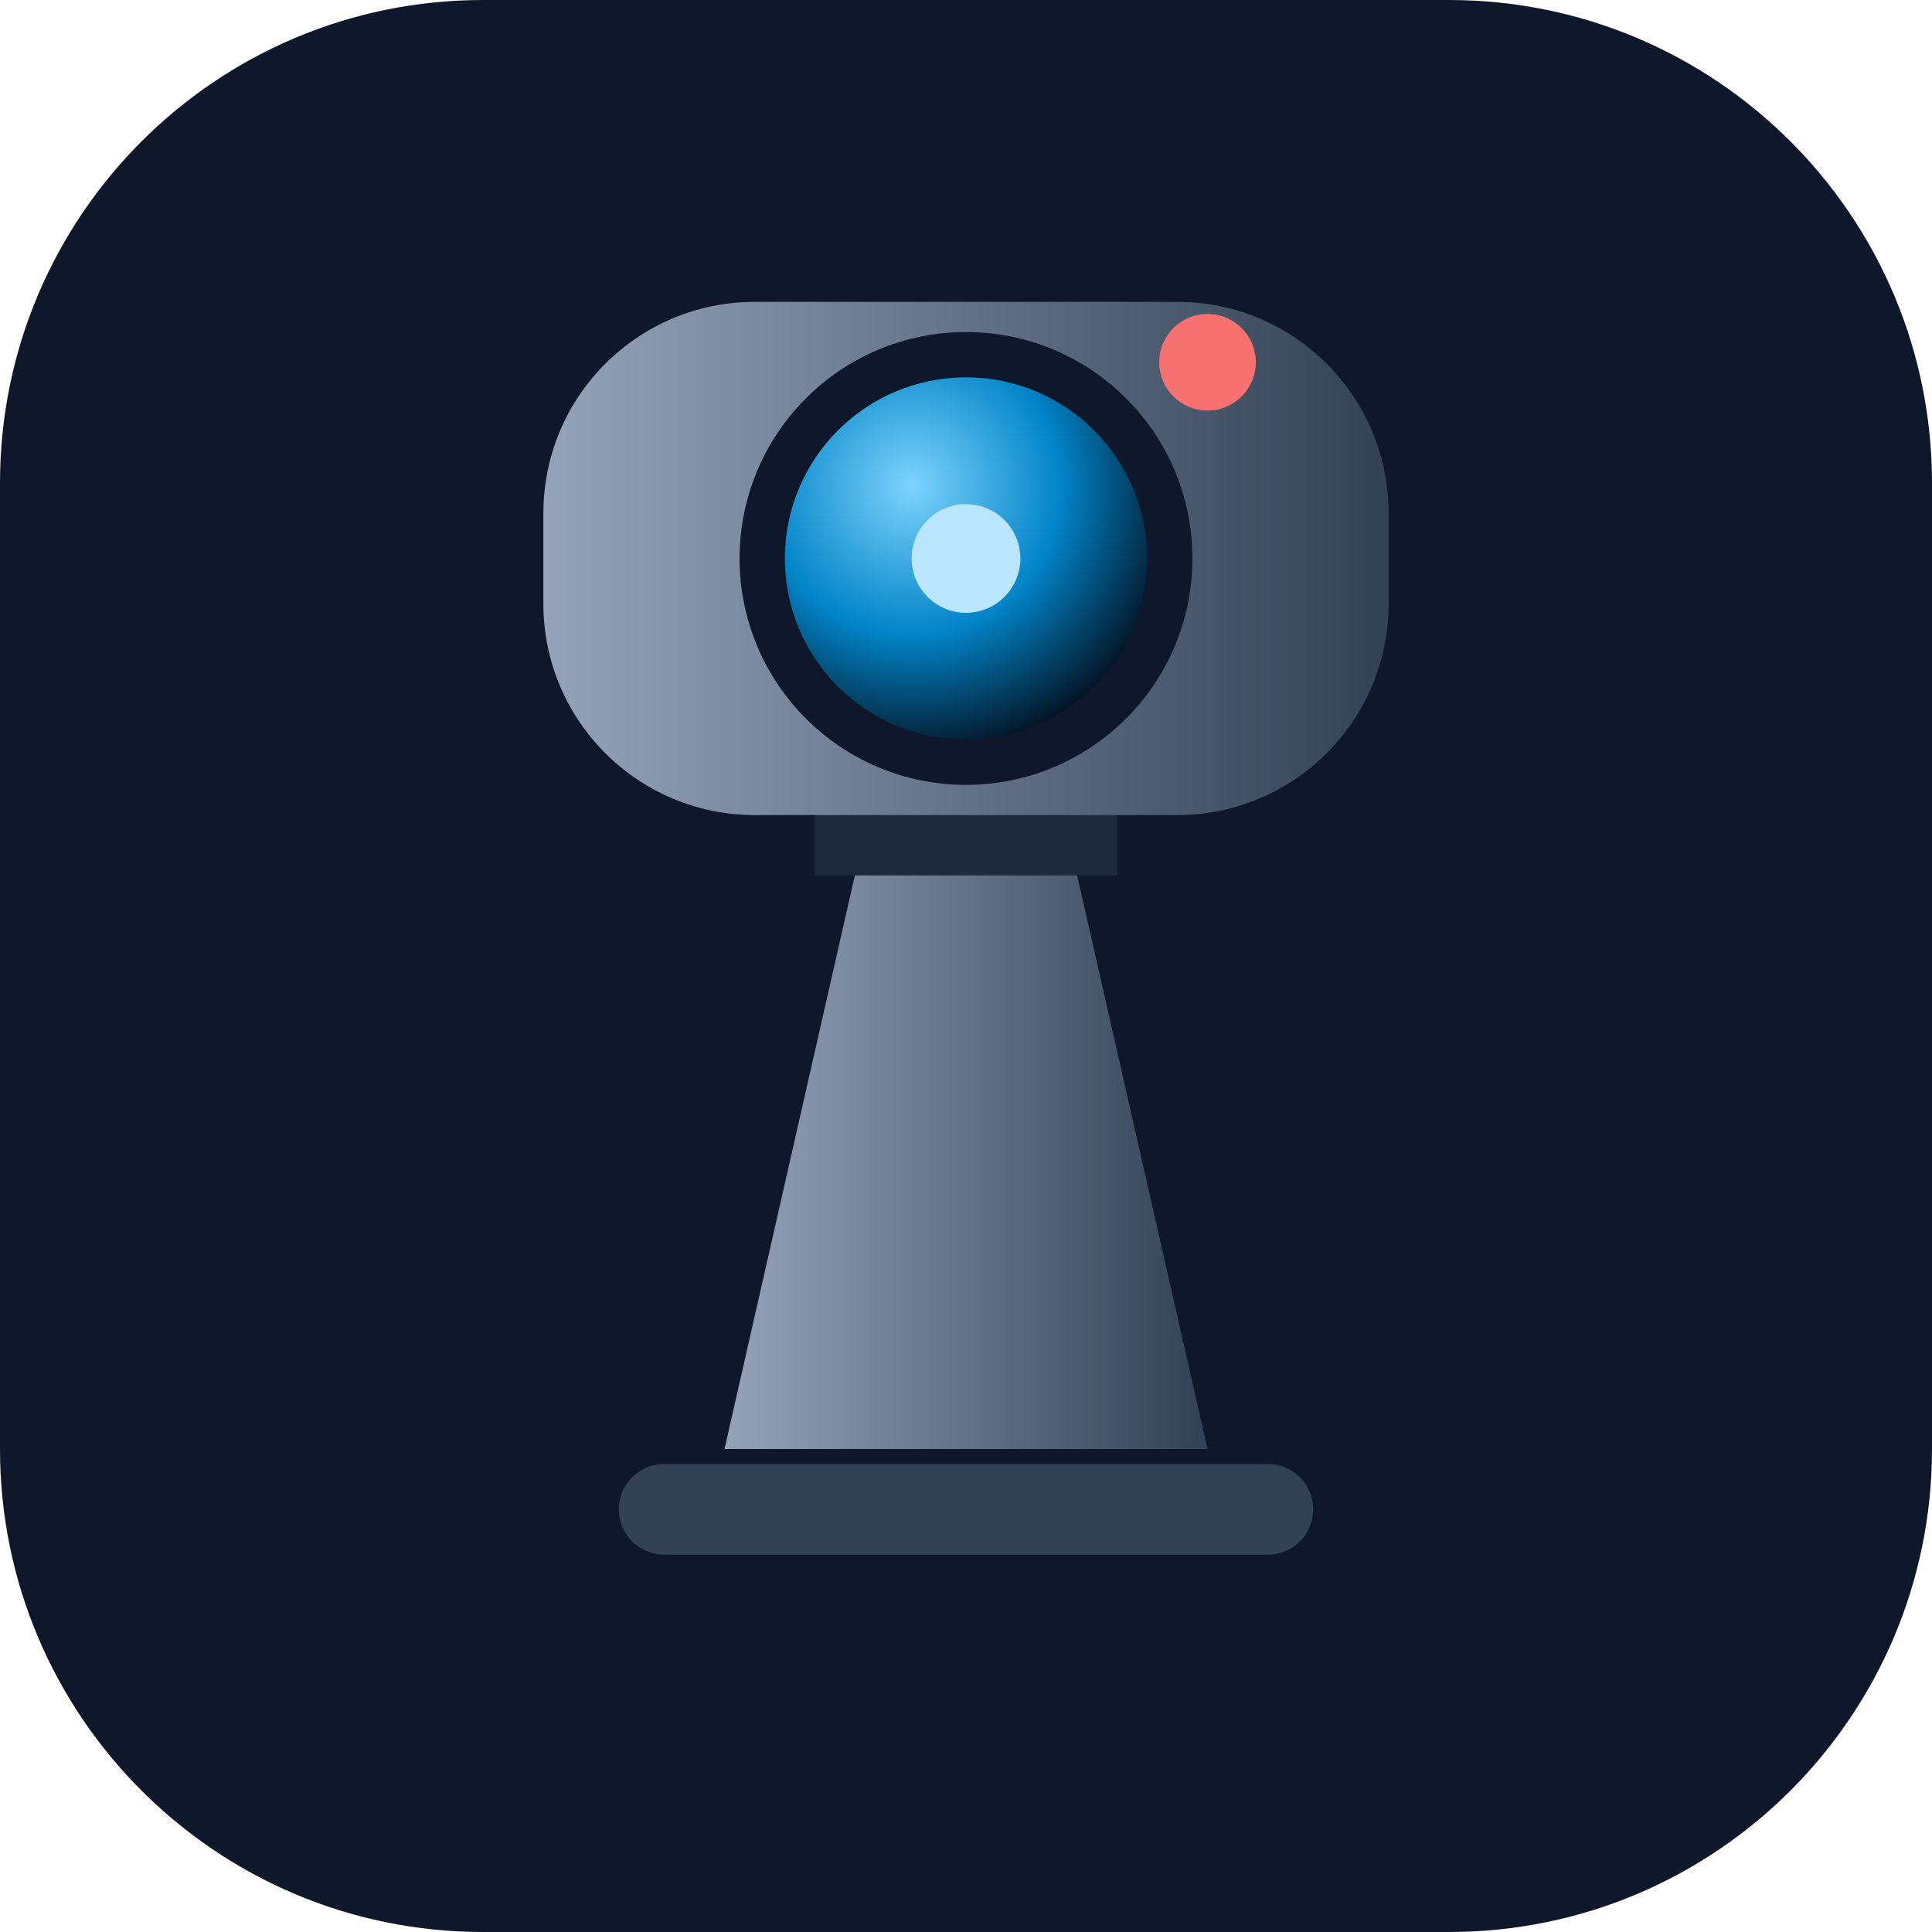
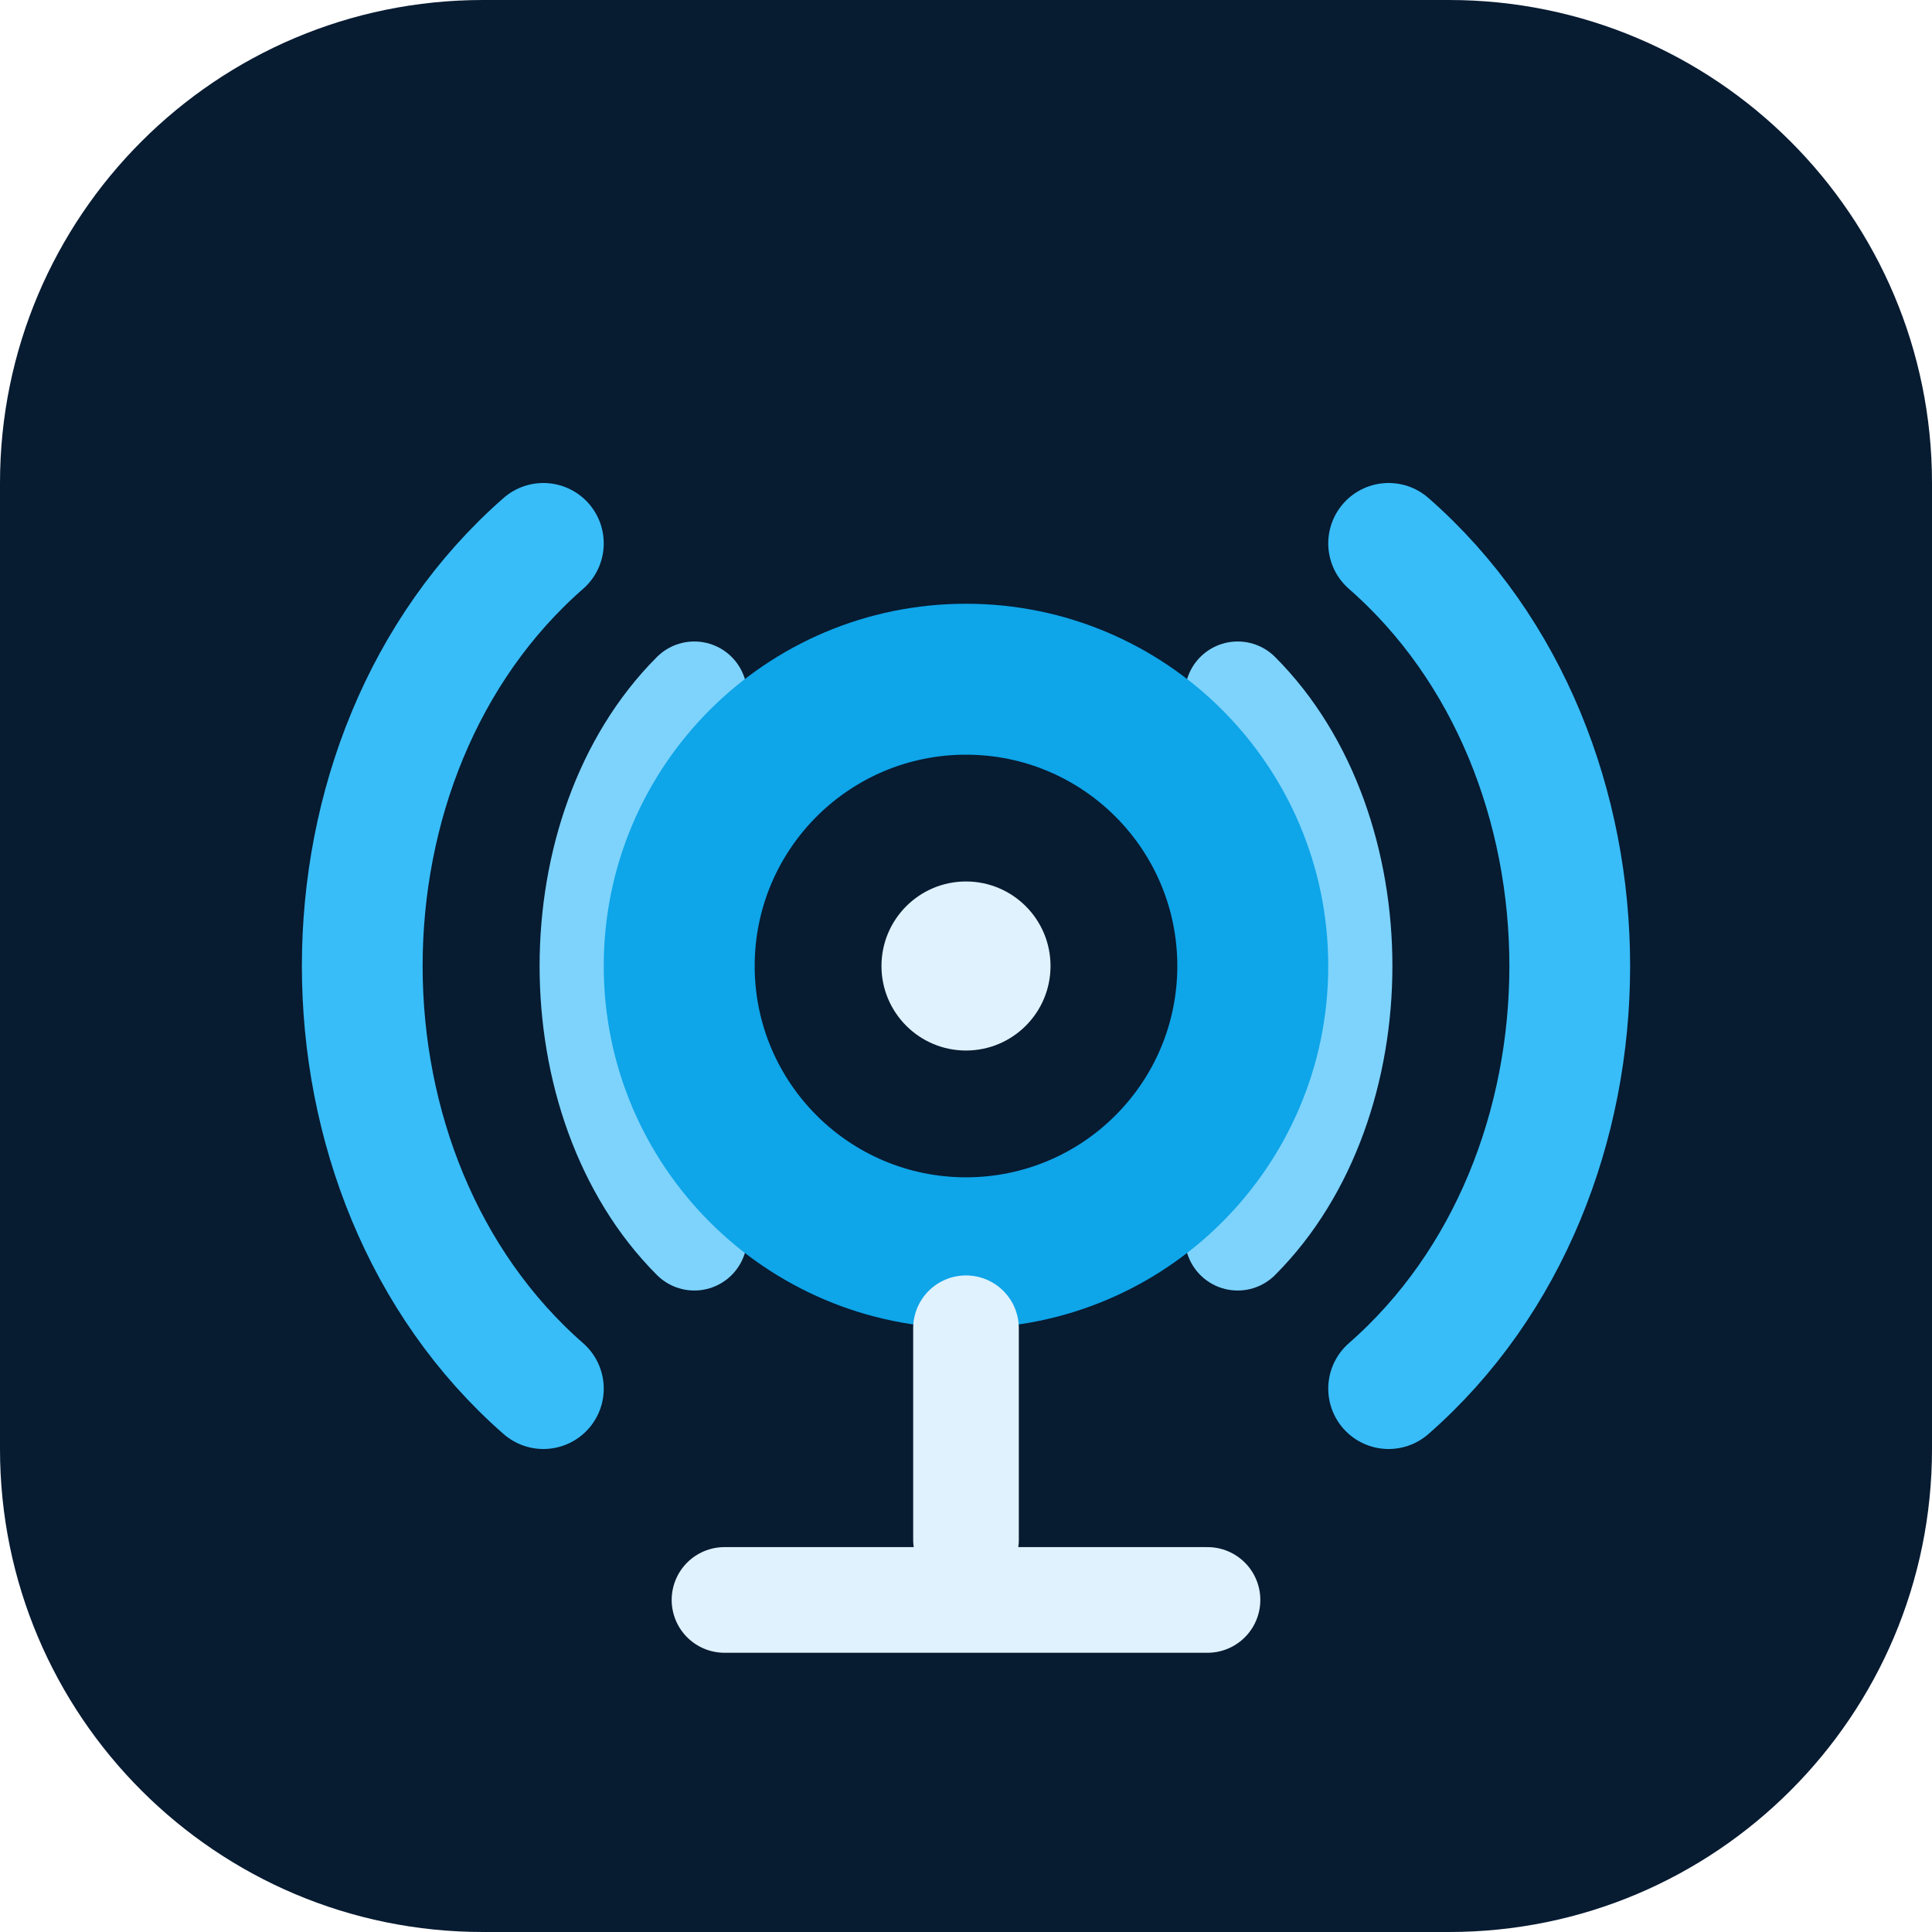
<svg xmlns="http://www.w3.org/2000/svg" viewBox="0 0 64 64">
-   <defs>
-     <linearGradient id="hw" x1="0%" y1="0%" x2="100%" y2="0%">
-       <stop offset="0%" stop-color="#94a3b8" />
-       <stop offset="100%" stop-color="#334155" />
-     </linearGradient>
-     <radialGradient id="lens" cx="35%" cy="30%" r="75%">
-       <stop offset="0%" stop-color="#7dd3fc" />
-       <stop offset="55%" stop-color="#0284c7" />
-       <stop offset="100%" stop-color="#031525" />
-     </radialGradient>
-   </defs>
-   <rect width="64" height="64" rx="16" fill="#0f172a" />
-   <path d="M22 50h20" stroke="#334155" stroke-width="3" stroke-linecap="round" />
-   <path d="M24 48 L40 48 L35 26 L29 26 Z" fill="url(#hw)" />
-   <rect x="27" y="23" width="10" height="6" fill="#1e293b" />
-   <rect x="18" y="10" width="28" height="17" rx="7" fill="url(#hw)" />
-   <circle cx="32" cy="18.5" r="7.5" fill="#0f172a" />
-   <circle cx="32" cy="18.5" r="6" fill="url(#lens)" />
-   <circle cx="32" cy="18.5" r="1.8" fill="#bae6fd" />
-   <circle cx="40" cy="12" r="1.6" fill="#f87171" />
+   <rect width="64" height="64" rx="16" fill="#071b31" />
+   <path d="M18 18c-8 7-8 21 0 28M46 18c8 7 8 21 0 28" fill="none" stroke="#38bdf8" stroke-width="4" stroke-linecap="round" />
+   <path d="M23 23c-4.5 4.5-4.5 13.5 0 18M41 23c4.5 4.5 4.5 13.5 0 18" fill="none" stroke="#7dd3fc" stroke-width="3.5" stroke-linecap="round" />
+   <circle cx="32" cy="32" r="12" fill="#0ea5e9" />
+   <circle cx="32" cy="32" r="7" fill="#071b31" />
+   <circle cx="32" cy="32" r="2.8" fill="#e0f2fe" />
+   <path d="M32 44v7M24 53h16" fill="none" stroke="#e0f2fe" stroke-width="3.5" stroke-linecap="round" />
</svg>
